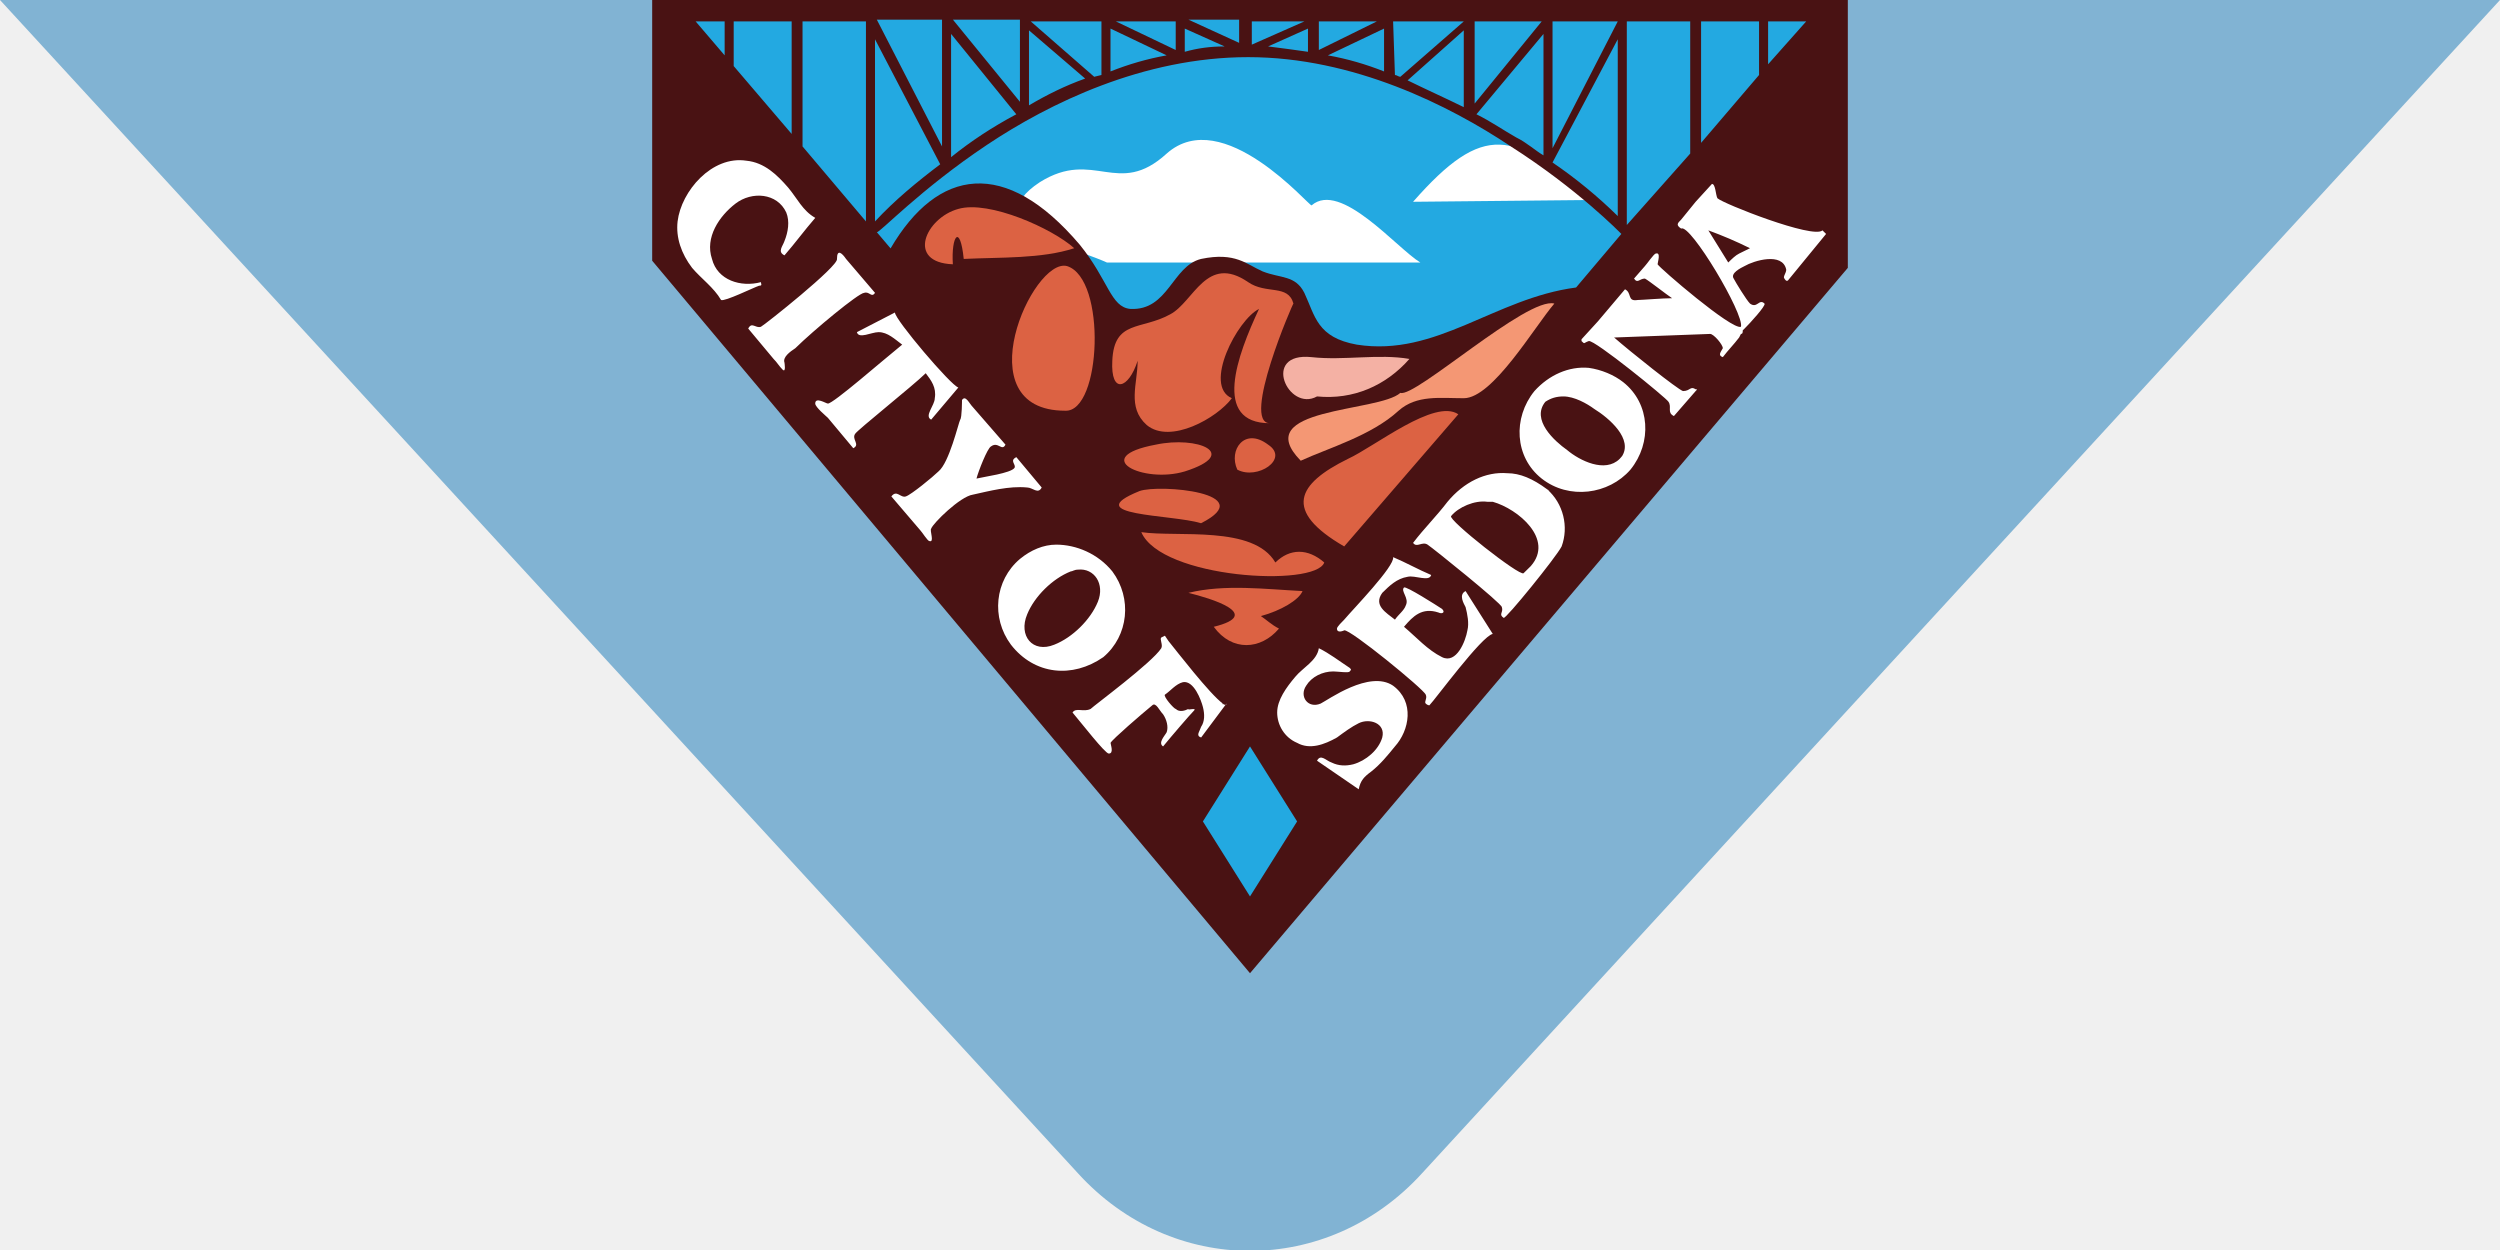
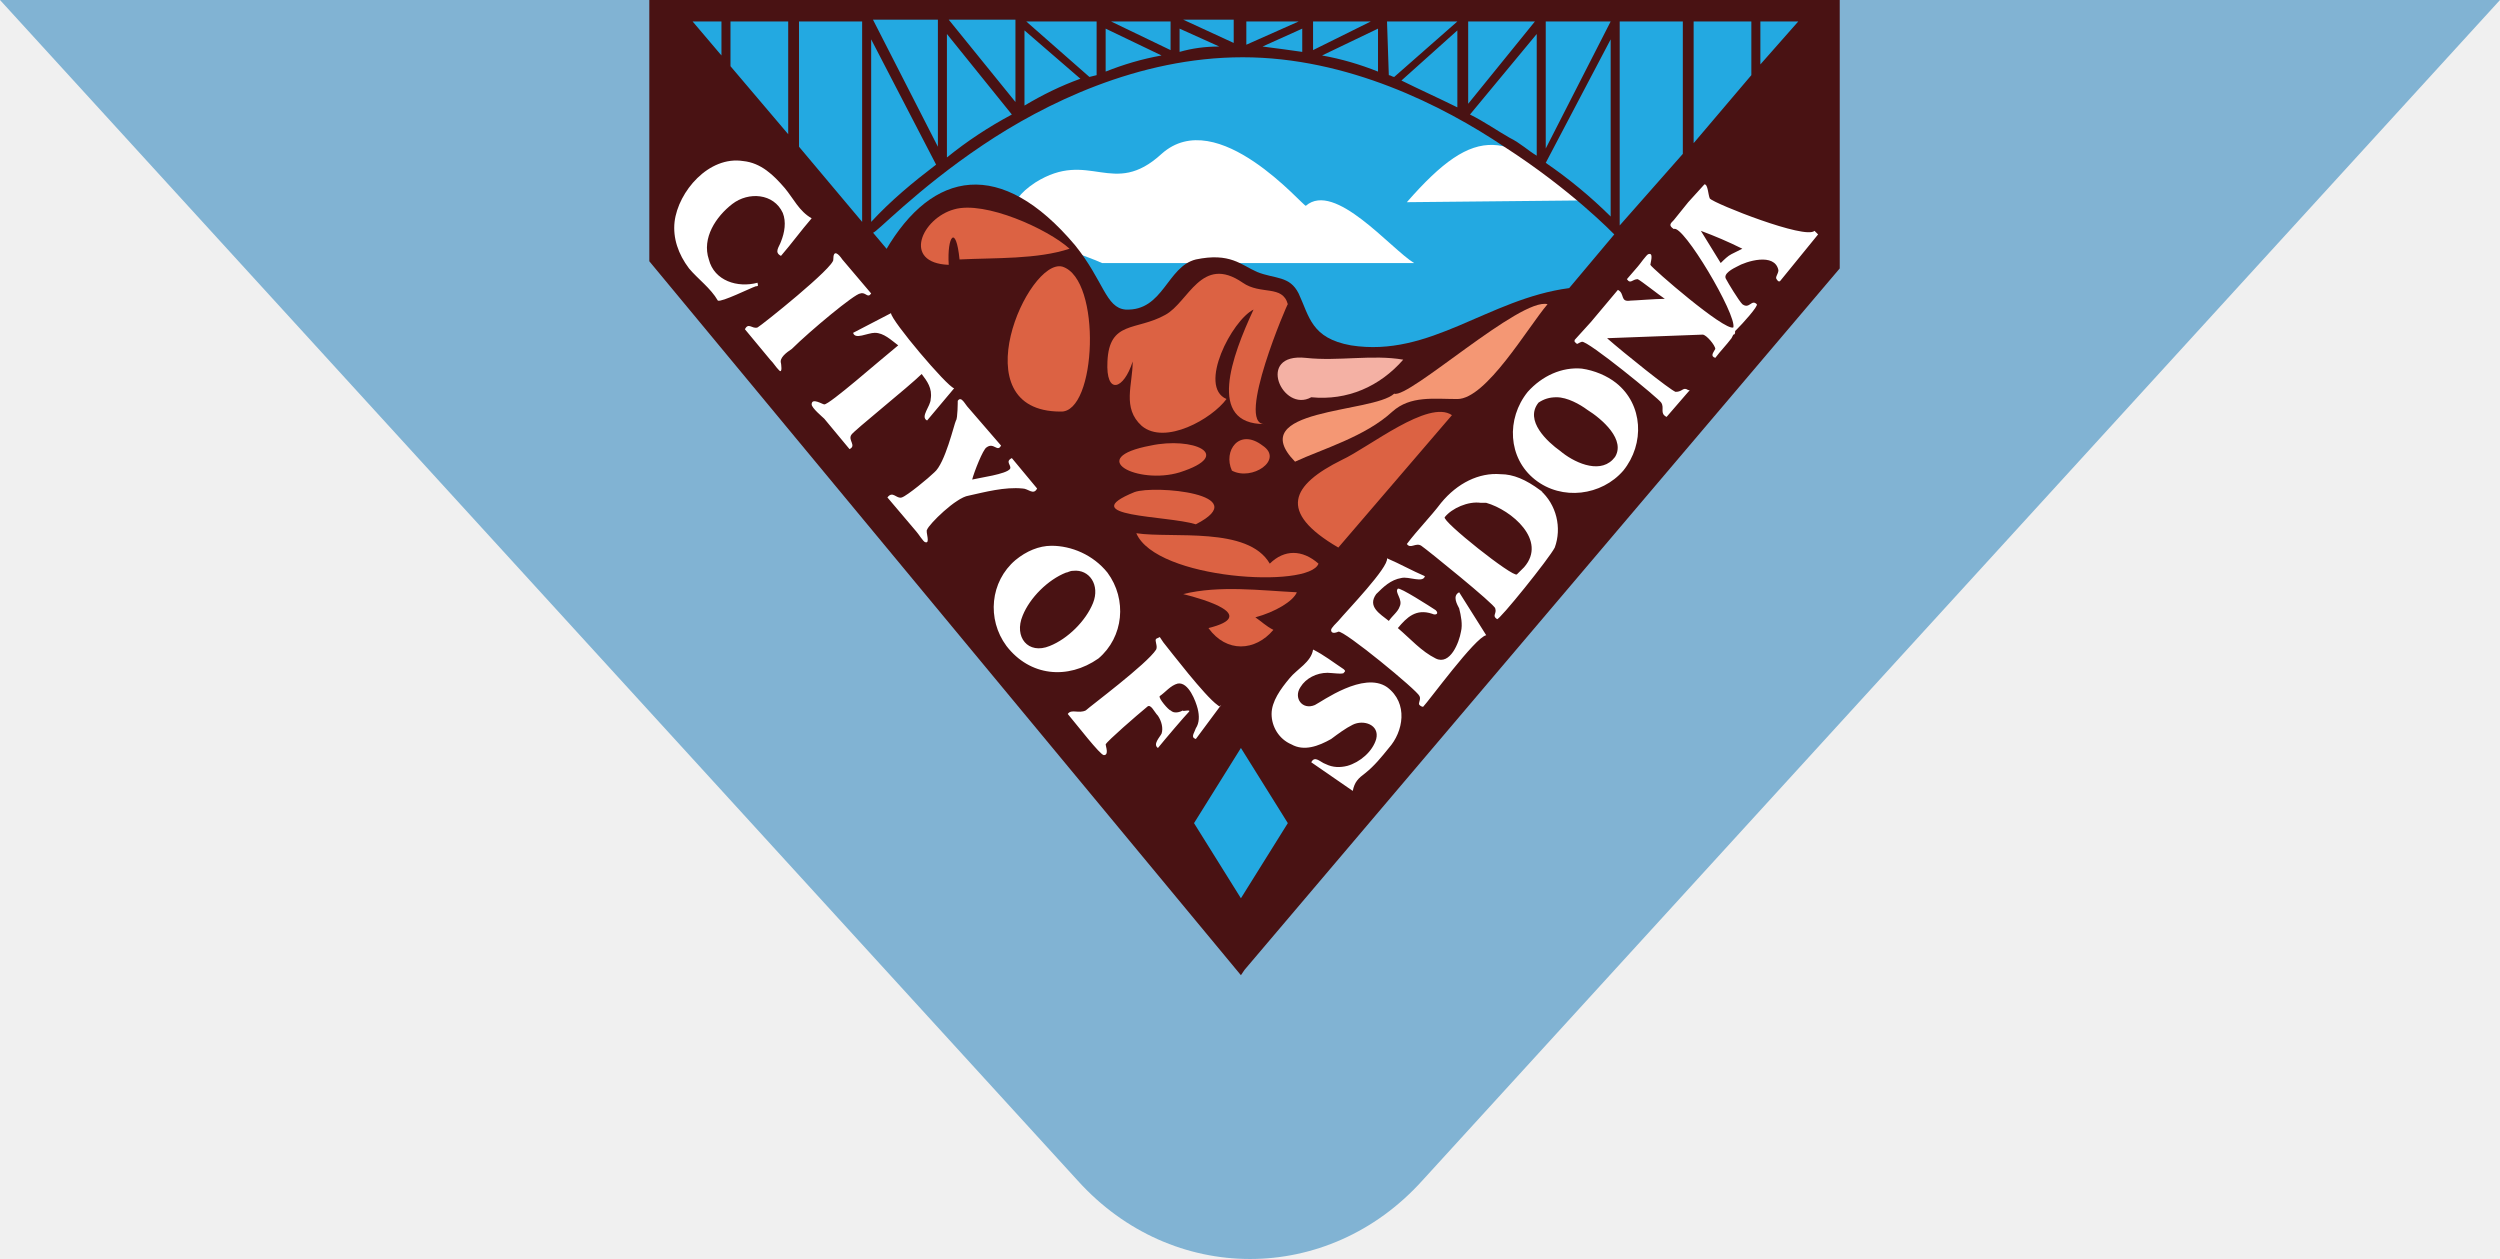
- <svg xmlns="http://www.w3.org/2000/svg" width="140" height="70" fill="none" viewBox="0 0 140 70">
-   <g clip-path="url(#a)">
-     <path fill="#81b3d3" d="M140 0H0l60.362 65.7c5.275 5.8 14 5.8 19.275 0z" />
-     <path fill="#23a9e1" d="M37.232.5 69.797 38.4 102.261.7z" />
-     <path fill="#fff" d="M61.986 14.7h17.551c-1.319-.8-4.464-4.6-6.087-3.2-.102.1-4.971-5.7-8.116-2.9-2.739 2.5-4.058-.3-7.101 1.6-3.652 2.4 2.029 3.7 3.754 4.5m27.087-3.5-9.942.1c3.957-4.5 5.681-4 9.942-.1" />
-     <path fill="#491213" d="M99.014 3.6V1.2h2.131zM49.101 13c.102.1 2.435-2.4 6.188-4.9 3.449-2.3 8.725-4.9 14.609-4.9 5.884 0 11.261 2.7 14.71 5 3.754 2.4 6.087 4.8 6.188 4.9l-2.536 3c-4.565.6-7.812 3.9-12.275 3.2-2.232-.4-2.333-1.6-2.942-2.9-.507-1-1.319-.8-2.333-1.2-.913-.4-1.522-1.1-3.449-.7-1.623.4-1.826 2.9-3.957 2.8-1.116-.1-1.217-1.6-2.841-3.6-4.16-4.9-7.953-4.29-10.591.21zM40.58 1.2v1.9l-1.623-1.9zm54.681 0h3.246v3L95.261 8zm-4.16 11.4V1.2h3.551v7.4zm-.507-10.4v9.9q-1.674-1.65-3.652-3zm-4.159-.3v6.8c-.507-.3-.913-.7-1.522-1-.71-.4-1.42-.9-2.232-1.3zm-4.464-.2V6c-1.014-.5-2.13-1-3.145-1.5zm.609-.5h3.754l-3.754 4.6zm4.362 0h3.652L86.942 8.3zm-8.928 0h3.957l-3.551 3.1c-.102 0-.203-.1-.304-.1zm-.507.4V4c-1.014-.4-2.029-.7-3.145-.9zm-4.261 0v1.3c-.71-.1-1.42-.2-2.232-.3zm-6.899 0 2.232 1c-.812 0-1.522.1-2.232.3zm-4.159 0 3.145 1.5c-1.116.2-2.13.5-3.145.9zm3.652 1.2-3.348-1.6h3.348zm3.551-.4-2.841-1.3h2.841zm.71-1.2h2.942l-2.942 1.3zm3.754 0h3.246l-3.246 1.6zM61.275 4.3l-3.551-3.1h3.957v3zm-3.652-2.6 3.145 2.7c-1.116.4-2.13.9-3.145 1.5zm-4.362.2 3.652 4.5c-1.319.7-2.536 1.5-3.652 2.4zM49 2.2l3.652 7c-1.319 1-2.536 2-3.652 3.2zm3.754 6-3.652-7.1h3.652zm4.362-2.5-3.754-4.6h3.754zM44.333 7.5l-3.246-3.8V1.2h3.246zm.609-6.3h3.551v11.2L44.942 8.2zM36.522 0v14.6L70 54.5 103.478 15V0z" />
-     <path fill="#23a9e1" d="M67.362 46 70 41.8l2.638 4.2L70 50.2z" />
-     <path fill="#dc6243" d="M75.275 30.6c-3.449-2-2.638-3.5.203-4.9 1.522-.7 4.87-3.4 6.188-2.5zm-2.333 2.5c-2.029-.1-4.362-.4-6.391.1 1.217.3 4.261 1.2 1.42 1.9 1.014 1.4 2.638 1.3 3.652.1-.406-.2-.71-.5-1.014-.7 1.116-.3 2.131-.9 2.333-1.4m1.217-1.6c-.913-.8-1.927-.8-2.739 0-1.217-2.1-5.478-1.4-7.507-1.7 1.116 2.6 9.739 3.1 10.246 1.7m-6.899-2.2c-1.623-.5-6.899-.4-3.449-1.8 1.116-.4 6.797.1 3.449 1.8m2.029-3c-.507-1.1.406-2.4 1.725-1.4 1.217.8-.609 2-1.725 1.4m-2.942.1c-2.333.7-5.377-.8-1.623-1.5 2.333-.5 4.768.5 1.623 1.5.101 0-.102 0 0 0m-2.638-6.2c-.507 1.6-1.522 1.9-1.42 0 .101-2.3 1.623-1.7 3.246-2.6 1.319-.7 2.029-3.4 4.362-1.8 1.014.7 2.232.1 2.536 1.2 0-.1-2.942 6.7-1.319 6.7-3.246 0-1.826-3.8-.609-6.4-1.217.6-3.145 4.3-1.522 5-.812 1.1-3.449 2.6-4.768 1.5-1.116-1-.507-2.3-.507-3.6m-4.058 2.8c-5.681 0-1.826-8.6.102-8.1 2.232.7 1.927 8.2-.102 8.1m-6.29-8.2c-2.638-.1-1.522-2.6.304-3.1 1.725-.5 5.275 1.1 6.493 2.2-1.826.6-4.159.5-6.188.6-.203-2-.71-1.3-.609.3" />
-     <path fill="#f49774" d="M72.841 25.8c-2.942-3 4.362-2.7 5.58-3.8.812.3 7.101-5.4 8.623-5-1.116 1.3-3.449 5.3-5.072 5.3-1.319 0-2.638-.2-3.652.7-1.522 1.4-3.957 2.1-5.478 2.8" />
-     <path fill="#f4b1a4" d="M73.754 22.2c-1.623.9-3.145-2.5-.304-2.2 1.826.2 3.754-.2 5.478.1-1.319 1.5-3.145 2.3-5.174 2.1" />
-     <path fill="#fff" d="M51.841 20.9c.304.4.609.8.507 1.4 0 .4-.609 1-.203 1.2l1.522-1.8c-.406-.1-3.551-3.8-3.551-4.2l-2.13 1.1c.101.4.811 0 1.217 0 .507 0 .913.4 1.319.7-1.116.9-3.855 3.3-4.159 3.3-.102 0-.71-.4-.71 0 0 .2.609.7.71.8l1.42 1.7c.406-.2-.102-.5.101-.8.102-.2 3.246-2.7 3.957-3.4m-3.449-4.5c.304-.1.406.3.609 0l-1.623-1.9c-.203-.3-.507-.6-.507 0 .102.4-4.058 3.7-4.261 3.8-.304.1-.507-.3-.71.1.507.6.913 1.1 1.42 1.7.203.2.304.4.507.6s.102-.4.102-.4c-.102-.3.304-.6.609-.8 1.014-1 3.551-3.1 3.855-3.1m-5.783-.6c-1.116.3-2.435-.1-2.739-1.3-.406-1.2.406-2.4 1.319-3.1.913-.7 2.333-.6 2.841.5.203.5.102 1.1-.101 1.6-.102.3-.406.6 0 .8.609-.7 1.116-1.4 1.725-2.1-.71-.4-1.014-1.1-1.522-1.7-.609-.7-1.319-1.4-2.333-1.5-1.927-.3-3.652 1.7-3.855 3.4-.102.9.203 1.8.812 2.6.507.6 1.217 1.1 1.623 1.8.203.1 1.826-.7 2.13-.8.203 0 .101-.1.101-.2 0 0-.507.2 0 0m25.87 23.6c-.71-.5-2.638-3-3.043-3.5l-.203-.3-.203.1c-.101.1.102.4 0 .6-.507.8-3.754 3.2-3.957 3.4-.406.2-.812-.1-1.014.2.507.6 1.826 2.3 2.029 2.3.304 0 .101-.5.101-.6.102-.2 1.725-1.6 2.333-2.1.203-.2.406.3.609.5.203.3.304.7.203 1-.102.2-.507.6-.203.8.406-.5 1.522-1.8 1.725-2s-.406 0-.304-.1c-.203.1-.507.2-.71 0-.101 0-.71-.7-.609-.8.304-.2.609-.6 1.014-.7.609-.1 1.014 1 1.116 1.4.101.4.101.8-.102 1.1-.101.3-.304.5 0 .6l1.42-1.9c0 .1-.101.1-.203 0 .102.1-.101 0 0 0m-9.333-8.9c-.71 0-1.42.3-2.029.8-1.42 1.2-1.623 3.3-.507 4.8 1.319 1.7 3.449 1.9 5.174.7 1.42-1.2 1.623-3.3.507-4.8-.812-1-2.029-1.5-3.145-1.5m1.217 1.4c.913-.1 1.522.8 1.116 1.8s-1.42 2-2.435 2.4c-1.217.5-2.029-.5-1.522-1.7.406-1 1.42-2 2.435-2.4.101 0 .203-.1.406-.1m-2.841-4.6c.304 0 .609.4.812 0l-1.42-1.7c-.406.2 0 .4-.102.6-.203.3-1.725.5-2.13.6.102-.4.609-1.7.812-1.8.406-.3.609.3.812-.1l-1.826-2.1c-.203-.2-.406-.7-.609-.4 0 0 0 1-.101 1.1-.102.2-.609 2.4-1.217 2.9-.304.3-1.522 1.3-1.826 1.4-.304.1-.507-.4-.812 0l1.623 1.9c.101.1.406.6.507.6.304.1 0-.6.102-.7.101-.3 1.623-1.8 2.333-1.9.913-.2 2.029-.5 3.043-.4.203 0-.203 0 0 0M82.073 34c.102.4.203.9.102 1.3-.102.6-.609 1.9-1.42 1.5s-1.42-1.1-2.131-1.7c.507-.6 1.014-1.1 1.928-.8.203.1.406 0 .203-.2-.304-.2-2.029-1.3-2.131-1.2-.203.2.304.6.102 1-.102.3-.406.5-.609.8-.507-.4-1.217-.8-.71-1.5.406-.4.812-.8 1.42-.9.406-.1 1.217.3 1.319-.1-.71-.3-1.42-.7-2.131-1 .102.5-2.232 2.9-2.739 3.5-.101.1-.406.4-.406.5 0 .3.406.1.406.1.304-.1 4.464 3.3 4.565 3.6.102.2-.101.4 0 .5 0 0 .102.1.203.1.304-.3 2.942-3.9 3.551-4-.507-.8-1.014-1.6-1.522-2.4-.406.2-.101.7 0 .9m-4.058 4.4c-1.319-.9-3.652.8-4.058 1-.71.3-1.217-.4-.812-1 .304-.5.913-.8 1.522-.8.203 0 .913.1.913 0 .101-.1.101-.1 0-.2-.609-.4-1.116-.8-1.725-1.1-.101.7-.913 1.1-1.319 1.6-.507.6-1.014 1.3-1.014 2s.406 1.4 1.116 1.7c.71.4 1.522.1 2.232-.3.406-.3.812-.6 1.217-.8.609-.3 1.522 0 1.319.8-.203.7-.913 1.3-1.623 1.5-.406.1-.812.1-1.217-.1-.304-.1-.609-.5-.812-.1l2.333 1.6c.102-.5.304-.7.71-1 .507-.4.913-.9 1.319-1.4.812-.9 1.116-2.5-.102-3.4m17.855-28.1q0 .15 0 0l-.913 1-.812 1c-.203.2-.304.3 0 .5.507-.3 3.551 4.8 3.348 5.5-.507.2-4.565-3.3-4.667-3.5 0-.1.203-.7-.101-.6-.102 0-.507.6-.609.7l-.609.7c.203.3.304 0 .609 0 .203.1 1.217.9 1.522 1.1-.507 0-1.725.1-1.927.1-.609.1-.304-.4-.71-.6L89.478 18l-.913 1v.1c.203.2.101.1.406 0 .304-.1 4.362 3.2 4.464 3.4.203.3-.101.6.304.8l1.217-1.4c.101-.1.101-.1 0-.1-.304-.2-.304.1-.71.1-.304-.1-2.942-2.2-3.855-3l5.377-.2c.203 0 .71.6.71.8-.101.2-.304.4 0 .5.304-.4.609-.7.913-1.1l.102-.2c.101 0 .101-.1.101-.2l.102-.1c.304-.3 1.217-1.3 1.116-1.4-.304-.3-.406.3-.812 0-.203-.2-.812-1.2-.913-1.4-.203-.3.406-.6.609-.7.507-.3 2.13-.8 2.333.2 0 .2-.203.4-.101.5 0 0 .101.2.202.1l2.131-2.6c-.102-.1-.102-.1-.203-.2-.507.5-5.58-1.5-5.884-1.8-.102-.2-.102-.8-.304-.8m-.203 2.6c.812.3 1.522.6 2.333 1l-.609.3c-.203.1-.406.3-.609.5zm-6.696 7.7c-1.116-.1-2.232.4-3.043 1.3-1.217 1.5-1.116 3.7.406 4.9 1.522 1.2 3.754.9 4.971-.5 1.217-1.5 1.116-3.7-.406-4.9-.507-.4-1.217-.7-1.927-.8m-1.42 1.6c.609 0 1.319.4 1.725.7.812.5 2.232 1.7 1.522 2.7 0-.1.102-.1-.101.1-.812.8-2.232.1-2.942-.5-.71-.5-2.029-1.7-1.217-2.7.304-.2.609-.3 1.014-.3m-3.145 4.3c-1.217-.1-2.435.5-3.348 1.6-.609.8-1.319 1.5-1.927 2.3.203.3.507-.1.812.1.304.2 4.159 3.3 4.159 3.5.101.3-.203.4.101.6.102.1 2.942-3.4 3.246-4 .406-1.1.102-2.4-.812-3.2.102.1.203.1 0 0-.812-.6-1.522-.9-2.232-.9m-1.116 1.6h.304c1.42.4 3.449 2.1 2.131 3.6l-.406.4c-.203.2-4.261-3-4.058-3.2.406-.5 1.319-.9 2.029-.8" />
-   </g>
-   <defs>
-     <clipPath id="a">
-       <path fill="#fff" d="M0 0h140v70H0z" />
-     </clipPath>
-   </defs>
+ <svg xmlns="http://www.w3.org/2000/svg" width="139" height="70" viewBox="0 0 139 70" fill="none">
+   <path d="M139 0H0L59.931 65.653C65.169 71.449 73.831 71.449 79.069 65.653L139 0Z" fill="#81B3D3" />
+   <path d="M36.804 0.497L68.995 38.204L101.086 0.696L36.804 0.497Z" fill="#23A9E1" />
+   <path d="M61.273 14.625H78.623C77.319 13.829 74.21 10.048 72.606 11.441C72.505 11.541 67.692 5.77 64.583 8.556C61.875 11.043 60.571 8.258 57.563 10.148C53.953 12.536 59.569 13.829 61.273 14.625ZM88.049 11.143L78.221 11.242C82.132 6.765 83.837 7.263 88.049 11.143Z" fill="white" />
+   <path d="M97.877 3.582V1.194H99.983L97.877 3.582ZM48.537 12.934C48.637 13.033 50.944 10.546 54.654 8.059C58.064 5.77 63.279 3.184 69.095 3.184C74.912 3.184 80.227 5.87 83.636 8.158C87.347 10.546 89.653 12.934 89.754 13.033L87.247 16.018C82.734 16.615 79.525 19.898 75.112 19.202C72.906 18.804 72.806 17.61 72.204 16.316C71.703 15.322 70.9 15.521 69.898 15.123C68.995 14.725 68.393 14.028 66.488 14.426C64.883 14.824 64.683 17.311 62.577 17.212C61.474 17.112 61.373 15.62 59.769 13.63C55.657 8.755 51.846 9.452 49.239 13.929L68.895 37.11L48.537 12.934ZM40.113 1.194V3.084L38.509 1.194H40.113ZM94.166 1.194H97.375V4.179L94.166 7.959V1.194ZM90.055 12.536V1.194H93.565V8.556L90.055 12.536C90.155 12.536 90.055 12.536 90.055 12.536ZM89.553 2.189V12.038C88.45 10.944 87.247 9.949 85.943 9.054L89.553 2.189ZM85.442 1.89V8.656C84.94 8.357 84.539 7.959 83.937 7.661C83.235 7.263 82.533 6.765 81.731 6.367L85.442 1.89ZM81.029 1.691V5.969C80.026 5.472 78.923 4.974 77.92 4.477L81.029 1.691ZM81.631 1.194H85.341L81.631 5.77V1.194ZM85.943 1.194H89.553L85.943 8.258V1.194ZM77.118 1.194H81.029L77.519 4.278C77.419 4.278 77.319 4.179 77.218 4.179L77.118 1.194ZM76.617 1.592V3.98C75.614 3.582 74.611 3.283 73.508 3.084L76.617 1.592ZM72.405 1.592V2.885C71.703 2.786 71.001 2.686 70.198 2.587L72.405 1.592ZM65.585 1.592L67.792 2.587C66.989 2.587 66.287 2.686 65.585 2.885V1.592ZM61.474 1.592L64.582 3.084C63.479 3.283 62.477 3.582 61.474 3.98V1.592ZM65.084 2.786L61.775 1.194H65.084V2.786ZM68.594 2.388L65.786 1.094H68.594V2.388ZM69.296 1.194H72.204L69.296 2.487V1.194ZM73.006 1.194H76.216L73.006 2.786V1.194ZM60.571 4.278L57.061 1.194H60.972V4.179L60.571 4.278ZM56.961 1.691L60.07 4.378C58.967 4.776 57.964 5.273 56.961 5.87V1.691ZM52.649 1.89L56.259 6.367C54.955 7.064 53.752 7.86 52.649 8.755V1.89ZM48.437 2.189L52.047 9.153C50.743 10.148 49.54 11.143 48.437 12.337V2.189ZM52.147 8.158L48.537 1.094H52.147V8.158ZM56.459 5.671L52.749 1.094H56.459V5.671ZM43.824 7.462L40.615 3.681V1.194H43.824V7.462ZM44.425 1.194H47.935V12.337L44.425 8.158V1.194ZM69.296 0H36.102V14.526L68.995 54.222L69.196 53.924L102.289 14.924V0H69.296Z" fill="#491213" />
+   <path d="M66.388 45.766L68.995 41.587L71.603 45.766L68.995 49.944L66.388 45.766Z" fill="#23A9E1" />
+   <path d="M74.411 30.444C71.001 28.454 71.803 26.962 74.611 25.569C76.115 24.872 79.425 22.186 80.728 23.082L74.411 30.444ZM72.104 32.931C70.098 32.832 67.792 32.533 65.786 33.031C66.99 33.329 69.998 34.224 67.19 34.921C68.193 36.314 69.798 36.214 70.8 35.02C70.399 34.822 70.098 34.523 69.798 34.324C70.901 34.026 71.903 33.429 72.104 32.931ZM73.308 31.339C72.405 30.543 71.402 30.543 70.6 31.339C69.396 29.25 65.184 29.947 63.179 29.648C64.282 32.235 72.806 32.732 73.308 31.339ZM66.488 29.151C64.884 28.653 59.669 28.753 63.079 27.36C64.182 26.962 69.798 27.459 66.488 29.151ZM68.494 26.166C67.993 25.072 68.895 23.778 70.199 24.773C71.402 25.569 69.597 26.763 68.494 26.166ZM65.586 26.265C63.279 26.962 60.271 25.469 63.981 24.773C66.288 24.276 68.695 25.27 65.586 26.265C65.686 26.265 65.485 26.265 65.586 26.265ZM62.978 20.097C62.477 21.689 61.474 21.987 61.574 20.097C61.675 17.809 63.179 18.406 64.783 17.51C66.087 16.814 66.789 14.128 69.096 15.719C70.098 16.416 71.302 15.819 71.603 16.913C71.603 16.814 68.695 23.579 70.299 23.579C67.09 23.579 68.494 19.799 69.697 17.212C68.494 17.809 66.588 21.49 68.193 22.186C67.391 23.281 64.783 24.773 63.48 23.679C62.377 22.684 62.978 21.39 62.978 20.097ZM58.967 22.883C53.351 22.883 57.162 14.326 59.067 14.824C61.273 15.52 60.973 22.982 58.967 22.883ZM52.749 14.725C50.142 14.625 51.245 12.138 53.05 11.64C54.755 11.143 58.265 12.735 59.468 13.829C57.663 14.426 55.357 14.326 53.351 14.426C53.151 12.436 52.649 13.133 52.749 14.725Z" fill="#DC6243" />
+   <path d="M72.004 25.669C69.096 22.684 76.316 22.982 77.519 21.888C78.322 22.186 84.539 16.515 86.044 16.913C84.941 18.207 82.634 22.186 81.029 22.186C79.726 22.186 78.422 21.987 77.419 22.883C75.915 24.276 73.508 24.972 72.004 25.669Z" fill="#F49774" />
+   <path d="M72.906 22.087C71.302 22.982 69.797 19.6 72.605 19.898C74.41 20.097 76.316 19.699 78.02 19.997C76.717 21.49 74.912 22.286 72.906 22.087Z" fill="#F4B1A4" />
+   <path d="M51.245 20.794C51.546 21.192 51.847 21.589 51.747 22.186C51.747 22.584 51.145 23.181 51.546 23.38L53.05 21.589C52.649 21.49 49.54 17.809 49.54 17.411L47.434 18.505C47.535 18.903 48.237 18.505 48.638 18.505C49.139 18.505 49.54 18.903 49.941 19.202C48.838 20.097 46.131 22.485 45.83 22.485C45.73 22.485 45.128 22.087 45.128 22.485C45.128 22.684 45.73 23.181 45.83 23.281L47.234 24.972C47.635 24.773 47.134 24.475 47.334 24.176C47.434 23.977 50.543 21.49 51.245 20.794ZM47.836 16.317C48.136 16.217 48.237 16.615 48.437 16.317L46.833 14.426C46.632 14.128 46.331 13.829 46.331 14.426C46.432 14.824 42.32 18.107 42.119 18.207C41.819 18.306 41.618 17.908 41.417 18.306C41.919 18.903 42.32 19.401 42.821 19.998C43.022 20.197 43.122 20.396 43.323 20.595C43.523 20.794 43.423 20.197 43.423 20.197C43.323 19.898 43.724 19.6 44.025 19.401C45.028 18.406 47.535 16.317 47.836 16.317ZM42.119 15.72C41.016 16.018 39.713 15.62 39.412 14.426C39.011 13.232 39.813 12.038 40.715 11.342C41.618 10.646 43.022 10.745 43.523 11.839C43.724 12.337 43.624 12.934 43.423 13.431C43.323 13.73 43.022 14.028 43.423 14.227C44.025 13.531 44.526 12.834 45.128 12.138C44.426 11.74 44.125 11.043 43.624 10.447C43.022 9.75 42.32 9.054 41.317 8.954C39.412 8.656 37.707 10.646 37.506 12.337C37.406 13.232 37.707 14.128 38.309 14.924C38.81 15.521 39.512 16.018 39.913 16.714C40.114 16.814 41.718 16.018 42.019 15.918C42.22 15.918 42.119 15.819 42.119 15.72C41.618 15.918 42.119 15.72 42.119 15.72ZM67.692 39.199C66.99 38.702 65.084 36.215 64.683 35.717L64.483 35.419L64.282 35.518C64.182 35.617 64.382 35.916 64.282 36.115C63.781 36.911 60.572 39.299 60.371 39.498C59.97 39.697 59.569 39.398 59.368 39.697C59.87 40.294 61.173 41.985 61.374 41.985C61.675 41.985 61.474 41.487 61.474 41.388C61.574 41.189 63.179 39.796 63.781 39.299C63.981 39.1 64.182 39.597 64.382 39.796C64.583 40.095 64.683 40.492 64.583 40.791C64.483 40.99 64.082 41.388 64.382 41.587C64.784 41.09 65.887 39.796 66.087 39.597C66.288 39.398 65.686 39.597 65.786 39.498C65.586 39.597 65.285 39.697 65.084 39.498C64.984 39.498 64.382 38.801 64.483 38.702C64.784 38.503 65.084 38.105 65.486 38.005C66.087 37.906 66.488 39 66.589 39.398C66.689 39.796 66.689 40.194 66.488 40.492C66.388 40.791 66.188 40.99 66.488 41.09L67.892 39.199C67.892 39.299 67.792 39.299 67.692 39.199C67.591 39.199 67.792 39.299 67.692 39.199ZM58.466 30.345C57.764 30.345 57.062 30.643 56.46 31.14C55.056 32.334 54.855 34.424 55.959 35.916C57.262 37.607 59.368 37.806 61.073 36.612C62.477 35.419 62.678 33.329 61.574 31.837C60.772 30.842 59.569 30.345 58.466 30.345ZM59.669 31.737C60.572 31.638 61.173 32.533 60.772 33.528C60.371 34.523 59.368 35.518 58.365 35.916C57.162 36.413 56.36 35.419 56.861 34.225C57.262 33.23 58.265 32.235 59.268 31.837C59.368 31.837 59.468 31.737 59.669 31.737ZM56.861 27.161C57.162 27.161 57.463 27.559 57.663 27.161L56.259 25.47C55.858 25.669 56.259 25.867 56.159 26.067C55.959 26.365 54.454 26.564 54.053 26.663C54.153 26.265 54.655 24.972 54.855 24.873C55.257 24.574 55.457 25.171 55.658 24.773L53.853 22.684C53.652 22.485 53.451 21.987 53.251 22.286C53.251 22.286 53.251 23.281 53.151 23.38C53.05 23.579 52.549 25.768 51.947 26.265C51.646 26.564 50.443 27.559 50.142 27.658C49.841 27.758 49.641 27.26 49.34 27.658L50.944 29.549C51.045 29.648 51.346 30.146 51.446 30.146C51.747 30.245 51.446 29.549 51.546 29.449C51.646 29.151 53.151 27.658 53.853 27.559C54.755 27.36 55.858 27.061 56.861 27.161C57.062 27.161 56.66 27.161 56.861 27.161ZM81.13 33.827C81.23 34.225 81.33 34.722 81.23 35.12C81.13 35.717 80.628 37.01 79.826 36.612C79.024 36.215 78.422 35.518 77.72 34.921C78.222 34.324 78.723 33.827 79.626 34.125C79.826 34.225 80.027 34.125 79.826 33.926C79.525 33.727 77.82 32.633 77.72 32.732C77.52 32.931 78.021 33.329 77.82 33.727C77.72 34.026 77.419 34.225 77.219 34.523C76.717 34.125 76.015 33.727 76.517 33.031C76.918 32.633 77.319 32.235 77.921 32.135C78.322 32.036 79.124 32.434 79.224 32.036C78.522 31.737 77.82 31.34 77.118 31.041C77.219 31.538 74.912 33.926 74.411 34.523C74.311 34.623 74.01 34.921 74.01 35.021C74.01 35.319 74.411 35.12 74.411 35.12C74.712 35.021 78.823 38.403 78.924 38.702C79.024 38.901 78.823 39.1 78.924 39.199C78.924 39.199 79.024 39.299 79.124 39.299C79.425 39 82.032 35.419 82.634 35.319C82.133 34.523 81.631 33.727 81.13 32.931C80.729 33.13 81.029 33.628 81.13 33.827ZM77.118 38.204C75.815 37.309 73.508 39 73.107 39.199C72.405 39.498 71.904 38.801 72.305 38.204C72.606 37.707 73.207 37.408 73.809 37.408C74.01 37.408 74.712 37.508 74.712 37.408C74.812 37.309 74.812 37.309 74.712 37.209C74.11 36.811 73.609 36.413 73.007 36.115C72.906 36.811 72.104 37.209 71.703 37.707C71.202 38.304 70.7 39 70.7 39.697C70.7 40.393 71.101 41.09 71.803 41.388C72.505 41.786 73.308 41.487 74.01 41.09C74.411 40.791 74.812 40.492 75.213 40.294C75.815 39.995 76.717 40.294 76.517 41.09C76.316 41.786 75.614 42.383 74.912 42.582C74.511 42.681 74.11 42.681 73.709 42.482C73.408 42.383 73.107 41.985 72.906 42.383L75.213 43.975C75.313 43.477 75.514 43.278 75.915 42.98C76.416 42.582 76.818 42.084 77.219 41.587C78.021 40.691 78.322 39.1 77.118 38.204ZM94.768 10.248C94.768 10.347 94.768 10.347 94.768 10.248L93.866 11.242L93.064 12.237C92.863 12.436 92.763 12.536 93.064 12.735C93.565 12.436 96.573 17.51 96.373 18.207C95.871 18.406 91.86 14.924 91.76 14.725C91.76 14.625 91.96 14.028 91.66 14.128C91.559 14.128 91.158 14.725 91.058 14.824L90.456 15.521C90.657 15.819 90.757 15.521 91.058 15.521C91.258 15.62 92.261 16.416 92.562 16.615C92.061 16.615 90.857 16.714 90.657 16.714C90.055 16.814 90.356 16.317 89.955 16.117L88.451 17.908L87.548 18.903C87.548 18.903 87.548 18.903 87.548 19.003C87.749 19.202 87.648 19.102 87.949 19.003C88.25 18.903 92.261 22.186 92.362 22.385C92.562 22.684 92.261 22.982 92.662 23.181L93.866 21.788C93.966 21.689 93.966 21.689 93.866 21.689C93.565 21.49 93.565 21.788 93.164 21.788C92.863 21.689 90.256 19.6 89.353 18.804L94.668 18.605C94.869 18.605 95.37 19.202 95.37 19.401C95.27 19.6 95.069 19.799 95.37 19.898C95.671 19.5 95.972 19.202 96.273 18.804L96.373 18.605C96.473 18.605 96.473 18.505 96.473 18.406L96.573 18.306C96.874 18.008 97.777 17.013 97.677 16.913C97.376 16.615 97.275 17.212 96.874 16.913C96.674 16.714 96.072 15.72 95.972 15.521C95.771 15.222 96.373 14.924 96.573 14.824C97.075 14.526 98.679 14.028 98.88 15.023C98.88 15.222 98.679 15.421 98.78 15.521C98.78 15.521 98.88 15.72 98.98 15.62L101.086 13.033C100.986 12.934 100.986 12.934 100.886 12.834C100.384 13.332 95.37 11.342 95.069 11.043C94.969 10.845 94.969 10.248 94.768 10.248ZM94.568 12.834C95.37 13.133 96.072 13.431 96.874 13.829C96.674 13.929 96.473 14.028 96.273 14.128C96.072 14.227 95.871 14.426 95.671 14.625L94.568 12.834ZM87.949 20.495C86.846 20.396 85.743 20.893 84.941 21.788C83.737 23.281 83.837 25.47 85.342 26.663C86.846 27.857 89.052 27.559 90.256 26.166C91.459 24.674 91.359 22.485 89.855 21.291C89.353 20.893 88.651 20.595 87.949 20.495ZM86.545 22.087C87.147 22.087 87.849 22.485 88.25 22.783C89.052 23.281 90.456 24.475 89.754 25.47C89.754 25.37 89.855 25.37 89.654 25.569C88.852 26.365 87.448 25.669 86.746 25.072C86.044 24.574 84.74 23.38 85.542 22.385C85.843 22.186 86.144 22.087 86.545 22.087ZM83.436 26.365C82.233 26.265 81.029 26.862 80.127 27.957C79.525 28.753 78.823 29.449 78.222 30.245C78.422 30.544 78.723 30.146 79.024 30.345C79.325 30.544 83.135 33.628 83.135 33.827C83.236 34.125 82.935 34.225 83.236 34.424C83.336 34.523 86.144 31.041 86.445 30.444C86.846 29.35 86.545 28.056 85.642 27.26C85.743 27.36 85.843 27.36 85.642 27.26C84.84 26.663 84.138 26.365 83.436 26.365ZM82.333 27.957C82.433 27.957 82.534 27.957 82.634 27.957C84.038 28.355 86.044 30.046 84.74 31.538C84.539 31.737 84.74 31.538 84.339 31.936C84.138 32.135 80.127 28.952 80.328 28.753C80.729 28.255 81.631 27.857 82.333 27.957Z" fill="white" />
</svg>
